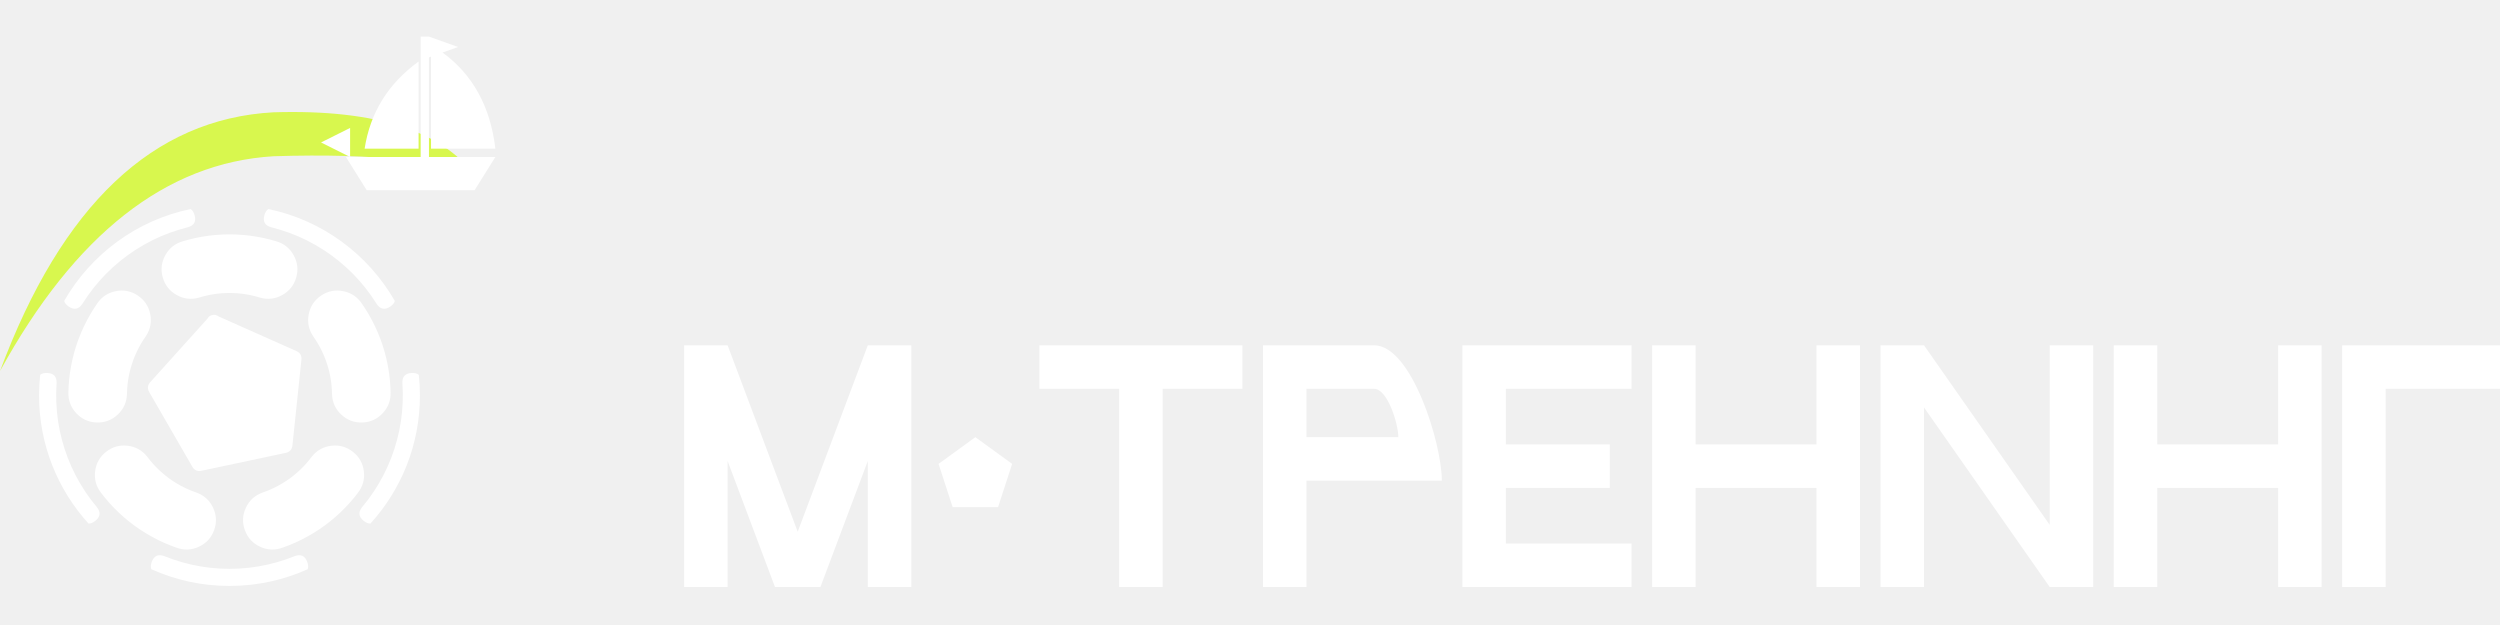
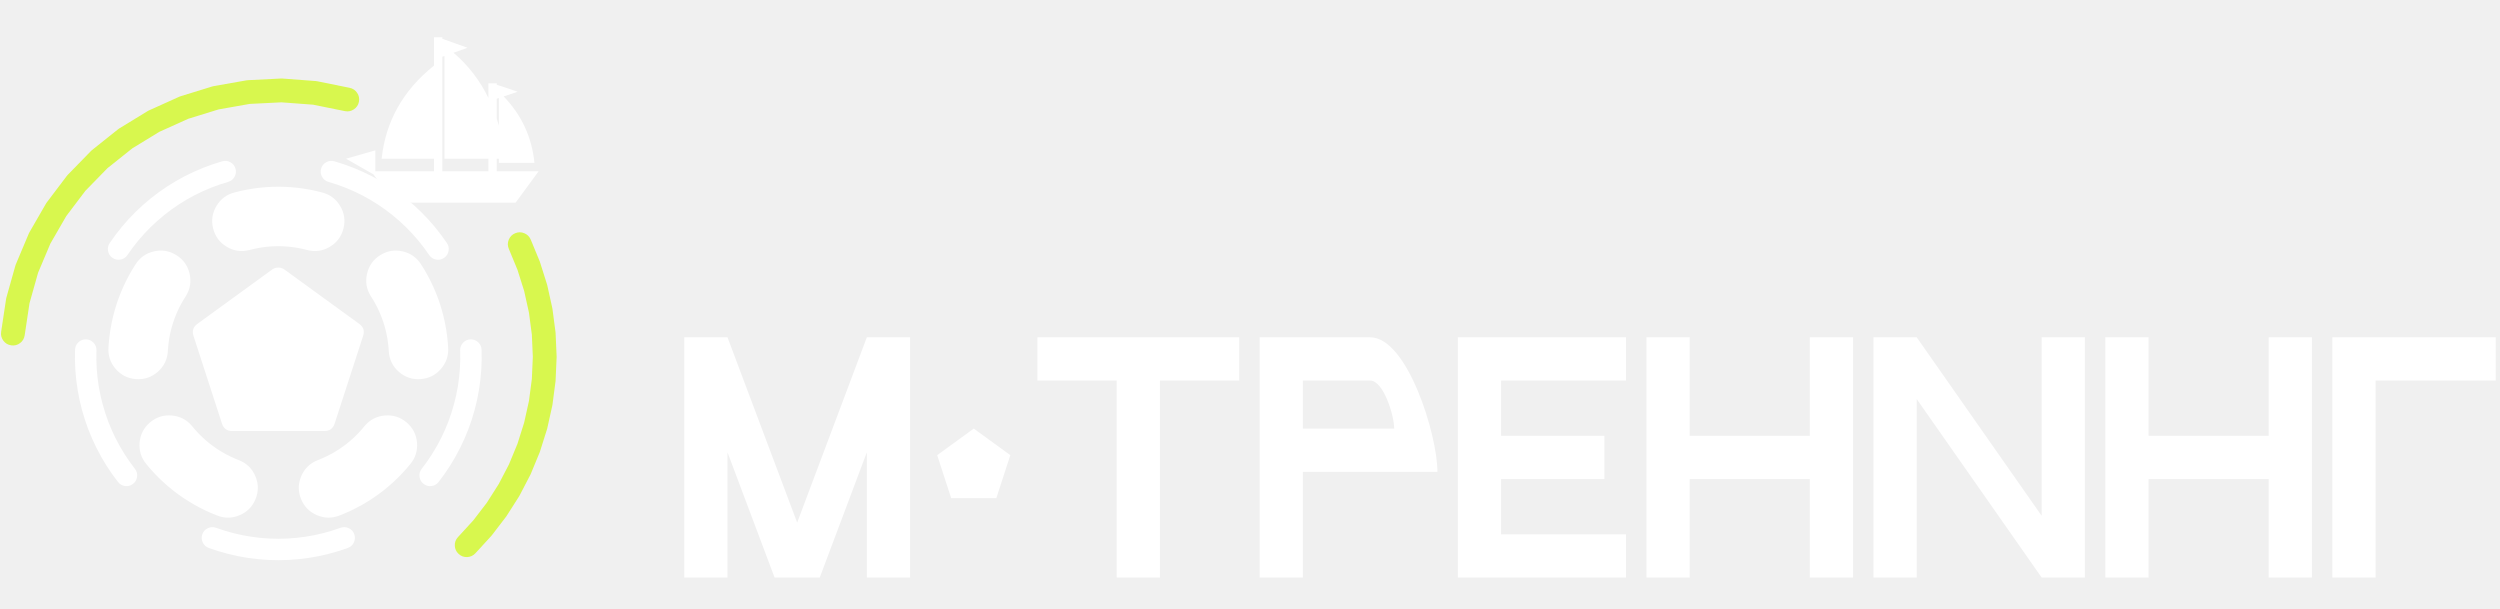
- <svg xmlns="http://www.w3.org/2000/svg" viewBox="0 0 1024 256" role="img" aria-labelledby="t">
-   <g transform="translate(-14 10)">
-     <path fill="#FFFFFF" d="M101 119.05Q102.26 118.68 103.59 119.64L135.4 133.8Q137.73 134.84 137.46 137.37L133.78 172.44Q133.51 174.97 131.02 175.5L96.53 182.83Q94.04 183.36 92.77 181.16L75.13 150.61Q73.86 148.41 75.56 146.52L98.87 120.64Q99.69 119.23 101 119.05ZM162.21 114.35 163.48 116.26Q163.62 116.47 163.75 116.68L164.95 118.64Q165.08 118.86 165.2 119.08L166.31 121.08Q166.43 121.3 166.54 121.53L167.57 123.58Q167.68 123.81 167.78 124.04L168.72 126.13Q168.82 126.36 168.91 126.6L169.76 128.73Q169.85 128.96 169.94 129.2L170.69 131.36Q170.77 131.6 170.85 131.85L171.51 134.04Q171.58 134.28 171.64 134.53L172.21 136.75Q172.27 136.99 172.33 137.24L172.8 139.48Q172.85 139.73 172.89 139.98L173.27 142.24Q173.31 142.49 173.35 142.74L173.63 145.01Q173.66 145.26 173.68 145.52L173.86 147.8Q173.88 148.05 173.89 148.31L173.98 150.59Q174.17 155.56 170.8 159.21Q167.42 162.86 162.46 163.05Q157.49 163.24 153.84 159.86Q150.19 156.49 150 151.52L149.92 149.49L149.78 147.71L149.56 145.95L149.27 144.19L148.9 142.45L148.46 140.73L147.94 139.02L147.36 137.34L146.7 135.69L145.97 134.06L145.18 132.47L144.32 130.91L143.39 129.39L142.26 127.7Q139.5 123.57 140.46 118.69Q141.43 113.82 145.56 111.05Q149.69 108.29 154.57 109.26Q159.44 110.22 162.21 114.35ZM42.02 150.59 42.11 148.31Q42.12 148.05 42.14 147.8L42.32 145.52Q42.34 145.26 42.37 145.01L42.65 142.74Q42.69 142.49 42.73 142.24L43.11 139.98Q43.15 139.73 43.2 139.48L43.67 137.24Q43.73 136.99 43.79 136.75L44.36 134.53Q44.42 134.28 44.49 134.04L45.15 131.85Q45.23 131.6 45.31 131.36L46.06 129.2Q46.15 128.96 46.24 128.73L47.09 126.6Q47.18 126.36 47.28 126.13L48.22 124.04Q48.32 123.81 48.43 123.58L49.46 121.53Q49.57 121.3 49.69 121.08L50.8 119.08Q50.92 118.86 51.05 118.64L52.25 116.68Q52.38 116.47 52.52 116.26L53.79 114.35Q56.56 110.22 61.43 109.26Q66.31 108.29 70.44 111.05Q74.57 113.82 75.54 118.69Q76.5 123.57 73.74 127.7L72.61 129.39L71.68 130.91L70.82 132.47L70.03 134.06L69.3 135.69L68.64 137.34L68.06 139.02L67.54 140.73L67.1 142.45L66.73 144.19L66.44 145.95L66.22 147.71L66.08 149.49L66 151.52Q65.81 156.49 62.16 159.86Q58.51 163.24 53.54 163.05Q48.58 162.86 45.2 159.21Q41.83 155.56 42.02 150.59ZM160.55 191.92 159.14 193.72Q158.98 193.92 158.82 194.11L157.33 195.85Q157.16 196.04 156.99 196.23L155.42 197.9Q155.25 198.09 155.07 198.26L153.44 199.87Q153.25 200.05 153.07 200.22L151.37 201.75Q151.18 201.92 150.98 202.08L149.22 203.54Q149.02 203.71 148.82 203.86L147 205.24Q146.8 205.4 146.59 205.54L144.71 206.85Q144.5 206.99 144.28 207.13L142.35 208.35Q142.13 208.49 141.91 208.62L139.93 209.76Q139.71 209.89 139.48 210L137.45 211.06Q137.23 211.18 137 211.29L134.93 212.26Q134.7 212.36 134.46 212.46L132.35 213.34Q132.11 213.44 131.87 213.53L129.73 214.32Q125.06 216.04 120.55 213.95Q116.04 211.87 114.32 207.2Q112.6 202.54 114.69 198.03Q116.77 193.51 121.43 191.8L123.34 191.09L124.99 190.41L126.6 189.65L128.18 188.83L129.72 187.94L131.22 186.99L132.69 185.98L134.1 184.9L135.47 183.76L136.79 182.57L138.06 181.32L139.28 180.02L140.44 178.67L141.7 177.07Q144.77 173.17 149.71 172.58Q154.64 171.99 158.55 175.07Q162.45 178.14 163.04 183.08Q163.63 188.02 160.55 191.92ZM86.27 214.32 84.13 213.53Q83.89 213.44 83.65 213.34L81.54 212.46Q81.3 212.36 81.07 212.26L79 211.29Q78.77 211.18 78.55 211.06L76.52 210Q76.29 209.89 76.07 209.76L74.09 208.62Q73.87 208.49 73.65 208.35L71.72 207.13Q71.5 206.99 71.29 206.85L69.41 205.54Q69.2 205.4 69 205.24L67.18 203.86Q66.98 203.71 66.78 203.54L65.02 202.08Q64.82 201.92 64.63 201.75L62.93 200.22Q62.75 200.05 62.56 199.87L60.93 198.26Q60.75 198.09 60.58 197.9L59.01 196.23Q58.84 196.04 58.67 195.85L57.18 194.11Q57.02 193.92 56.86 193.72L55.45 191.92Q52.37 188.02 52.96 183.08Q53.55 178.14 57.45 175.07Q61.36 171.99 66.29 172.58Q71.23 173.17 74.3 177.07L75.56 178.67L76.72 180.02L77.94 181.32L79.21 182.57L80.53 183.76L81.9 184.9L83.31 185.98L84.78 186.99L86.28 187.94L87.82 188.83L89.4 189.65L91.01 190.41L92.66 191.09L94.57 191.8Q99.23 193.51 101.31 198.03Q103.4 202.54 101.68 207.2Q99.96 211.87 95.45 213.95Q90.94 216.04 86.27 214.32ZM88.95 88.81 91.15 88.19Q91.39 88.12 91.64 88.06L93.87 87.53Q94.12 87.47 94.37 87.43L96.61 86.99Q96.86 86.94 97.11 86.91L99.38 86.57Q99.63 86.53 99.88 86.5L102.16 86.26Q102.41 86.23 102.67 86.22L104.95 86.07Q105.2 86.06 105.46 86.05L107.75 86Q108 86 108.25 86L110.54 86.05Q110.8 86.06 111.05 86.07L113.33 86.22Q113.59 86.23 113.84 86.26L116.12 86.5Q116.37 86.53 116.62 86.57L118.89 86.91Q119.14 86.94 119.39 86.99L121.63 87.43Q121.88 87.47 122.13 87.53L124.36 88.06Q124.61 88.12 124.85 88.19L127.05 88.81Q131.84 90.16 134.26 94.5Q136.69 98.84 135.34 103.62Q133.98 108.41 129.64 110.83Q125.31 113.26 120.52 111.91L118.57 111.35L116.83 110.94L115.09 110.6L113.33 110.34L111.56 110.15L109.78 110.04L108 110L106.22 110.04L104.44 110.15L102.67 110.34L100.91 110.6L99.17 110.94L97.43 111.35L95.48 111.91Q90.69 113.26 86.36 110.83Q82.02 108.41 80.66 103.62Q79.31 98.84 81.74 94.5Q84.16 90.16 88.95 88.81ZM140.02 223.15C130.25 227.55 119.41 230 108 230C96.59 230 85.75 227.55 75.98 223.15Q75.5 221.9 76.16 220.14Q77.55 216.39 81.3 217.79L85.05 219.19L88.77 220.34L92.55 221.3L96.37 222.04L100.23 222.57L104.11 222.89L108 223L111.89 222.89L115.77 222.57L119.63 222.04L123.45 221.3L127.23 220.34L130.95 219.19L134.7 217.79Q138.45 216.39 139.84 220.14Q140.5 221.9 140.02 223.15ZM185.54 143.52C185.85 146.31 186 149.13 186 152C186 172.19 178.33 190.59 165.74 204.44Q164.42 204.5 162.97 203.34Q159.83 200.86 162.32 197.72L164.81 194.59L167.06 191.41L169.13 188.11L171.02 184.7L172.72 181.2L174.22 177.61L175.52 173.94L176.62 170.2L177.52 166.41L178.21 162.58L178.68 158.72L178.94 154.83L178.99 150.94L178.82 146.94Q178.65 142.94 182.65 142.77Q184.51 142.69 185.54 143.52ZM50.26 204.44C37.67 190.59 30 172.19 30 152C30 149.13 30.15 146.31 30.46 143.52Q31.49 142.69 33.35 142.77Q37.35 142.94 37.18 146.94L37.01 150.94L37.06 154.83L37.32 158.72L37.79 162.58L38.48 166.41L39.38 170.2L40.48 173.94L41.78 177.61L43.28 181.2L44.98 184.7L46.87 188.11L48.94 191.41L51.19 194.59L53.68 197.72Q56.17 200.86 53.03 203.34Q51.58 204.5 50.26 204.44ZM123.91 75.62C146.08 80.22 164.8 94.22 175.72 113.27Q175.38 114.55 173.82 115.59Q170.48 117.8 168.27 114.47L166.06 111.13L163.73 108.01L161.23 105.02L158.58 102.17L155.77 99.48L152.82 96.94L149.73 94.56L146.52 92.36L143.19 90.34L139.76 88.5L136.23 86.85L132.62 85.41L128.93 84.16L125.07 83.08Q121.22 82.01 122.29 78.15Q122.79 76.35 123.91 75.62ZM40.28 113.27C51.2 94.22 69.92 80.22 92.09 75.62Q93.21 76.35 93.71 78.15Q94.78 82.01 90.93 83.08L87.07 84.16L83.38 85.41L79.77 86.85L76.24 88.5L72.81 90.34L69.48 92.36L66.27 94.56L63.18 96.94L60.23 99.48L57.42 102.17L54.77 105.02L52.27 108.01L49.94 111.13L47.73 114.47Q46.62 116.13 45.24 116.41Q43.85 116.69 42.18 115.59Q40.62 114.55 40.28 113.27Z" />
-     <path fill="#D8F74E" d="M14 142Q52 40 126 36Q190 34 210 64Q190 52 126 54Q60 58 14 142Z" />
-     <path fill="#FFFFFF" d="M155.7 54.3H186.3V5H189.7L201.6 9.25L195.27 11.51Q213.87 25.12 216.9 50.9H190.55V13.2L189.7 13.5V54.3H216.9L208.4 67.9H164.2ZM185.45 15.2V50.9H163.35Q166.75 28.8 185.45 15.2ZM157.4 54.3 145.5 48.35 157.4 42.4Z" />
+ <svg xmlns="http://www.w3.org/2000/svg" viewBox="0 0 1051 256" role="img" aria-labelledby="t">
+   <g transform="translate(-11 0)">
+     <path fill="#FFFFFF" d="M129.73 112.83Q130.37 113.09 130.89 113.54L162.03 136.16Q164.67 138.08 163.66 141.19L151.68 178.09Q150.67 181.2 147.4 181.2H108.6Q105.33 181.2 104.32 178.09L92.34 141.19Q91.33 138.08 93.97 136.16L125.11 113.54Q125.63 113.09 126.27 112.83Q127.09 112.48 128 112.49Q128.91 112.48 129.73 112.83ZM188.09 111.26 189.26 113.13Q189.38 113.33 189.5 113.53L190.59 115.44Q190.71 115.65 190.82 115.85L191.84 117.81Q191.95 118.02 192.05 118.23L193 120.22Q193.1 120.43 193.19 120.64L194.07 122.67Q194.16 122.88 194.25 123.1L195.04 125.16Q195.13 125.38 195.21 125.6L195.93 127.68Q196 127.9 196.07 128.13L196.71 130.24Q196.78 130.46 196.84 130.69L197.4 132.82Q197.46 133.05 197.51 133.28L198 135.43Q198.05 135.66 198.09 135.89L198.49 138.06Q198.54 138.29 198.57 138.52L198.89 140.7Q198.92 140.93 198.95 141.16L199.19 143.36Q199.21 143.59 199.23 143.82L199.39 146.02Q199.76 151.19 196.36 155.1Q192.97 159.01 187.81 159.38Q182.64 159.75 178.73 156.36Q174.82 152.96 174.45 147.8L174.31 145.83L174.12 144.1L173.87 142.38L173.55 140.67L173.17 138.98L172.73 137.29L172.22 135.63L171.65 133.99L171.02 132.37L170.34 130.77L169.59 129.2L168.78 127.66L167.92 126.15L166.87 124.48Q164.13 120.08 165.31 115.04Q166.48 110 170.87 107.26Q175.27 104.52 180.31 105.69Q185.35 106.86 188.09 111.26ZM183.42 195.18 182 196.87Q181.85 197.04 181.69 197.22L180.21 198.85Q180.05 199.02 179.89 199.19L178.34 200.77Q178.18 200.94 178.01 201.1L176.41 202.62Q176.24 202.78 176.06 202.93L174.41 204.39Q174.23 204.54 174.05 204.69L172.34 206.09Q172.16 206.23 171.98 206.38L170.21 207.71Q170.03 207.85 169.84 207.98L168.03 209.24Q167.84 209.38 167.64 209.5L165.78 210.7Q165.59 210.83 165.39 210.94L163.49 212.07Q163.29 212.19 163.08 212.3L161.14 213.35Q160.94 213.46 160.73 213.57L158.75 214.55Q158.54 214.65 158.33 214.75L156.32 215.65Q156.1 215.75 155.89 215.84L153.84 216.67Q149.04 218.61 144.27 216.59Q139.51 214.58 137.56 209.78Q135.61 204.98 137.63 200.21Q139.65 195.44 144.45 193.5L146.27 192.76L147.86 192.04L149.42 191.27L150.95 190.44L152.44 189.55L153.91 188.61L155.33 187.62L156.72 186.57L158.07 185.47L159.37 184.32L160.63 183.12L161.85 181.88L163.02 180.59L164.29 179.08Q167.62 175.12 172.78 174.68Q177.94 174.23 181.9 177.56Q185.86 180.9 186.31 186.06Q186.75 191.21 183.42 195.18ZM56.61 146.02 56.77 143.82Q56.79 143.59 56.81 143.36L57.05 141.16Q57.08 140.93 57.11 140.7L57.43 138.52Q57.46 138.29 57.51 138.06L57.91 135.89Q57.95 135.66 58 135.43L58.49 133.28Q58.54 133.05 58.6 132.82L59.16 130.69Q59.22 130.46 59.29 130.24L59.93 128.13Q60 127.9 60.07 127.68L60.79 125.6Q60.87 125.38 60.96 125.16L61.75 123.1Q61.84 122.88 61.93 122.67L62.81 120.64Q62.9 120.43 63 120.22L63.95 118.23Q64.05 118.02 64.16 117.81L65.18 115.85Q65.29 115.65 65.41 115.44L66.5 113.53Q66.62 113.33 66.74 113.13L67.91 111.26Q70.65 106.86 75.69 105.69Q80.73 104.52 85.13 107.26Q89.52 110 90.69 115.04Q91.87 120.08 89.13 124.48L88.08 126.15L87.22 127.66L86.41 129.2L85.66 130.77L84.98 132.37L84.35 133.99L83.78 135.63L83.27 137.29L82.83 138.98L82.45 140.67L82.13 142.38L81.88 144.1L81.69 145.83L81.55 147.8Q81.18 152.96 77.27 156.36Q73.36 159.75 68.19 159.38Q63.03 159.01 59.64 155.1Q56.24 151.19 56.61 146.02ZM102.16 216.67 100.11 215.84Q99.9 215.75 99.68 215.65L97.67 214.75Q97.46 214.65 97.25 214.55L95.27 213.57Q95.06 213.46 94.86 213.35L92.92 212.3Q92.71 212.19 92.51 212.07L90.61 210.94Q90.41 210.83 90.22 210.7L88.36 209.5Q88.16 209.38 87.97 209.24L86.16 207.98Q85.97 207.85 85.79 207.71L84.02 206.38Q83.84 206.23 83.66 206.09L81.95 204.69Q81.77 204.54 81.59 204.39L79.94 202.93Q79.76 202.78 79.59 202.62L77.99 201.1Q77.82 200.94 77.66 200.77L76.11 199.19Q75.95 199.02 75.79 198.85L74.31 197.22Q74.15 197.04 74 196.87L72.58 195.18Q69.25 191.21 69.69 186.06Q70.14 180.9 74.1 177.56Q78.06 174.23 83.22 174.68Q88.38 175.12 91.71 179.08L92.98 180.59L94.15 181.88L95.37 183.12L96.63 184.32L97.93 185.47L99.28 186.57L100.67 187.62L102.09 188.61L103.56 189.55L105.05 190.44L106.58 191.27L108.14 192.04L109.73 192.76L111.55 193.5Q116.35 195.44 118.37 200.21Q120.39 204.98 118.44 209.78Q116.49 214.58 111.73 216.59Q106.96 218.61 102.16 216.67ZM109.72 80.88 111.86 80.35Q112.09 80.29 112.32 80.24L114.48 79.79Q114.71 79.74 114.94 79.71L117.11 79.34Q117.34 79.3 117.57 79.27L119.76 78.98Q119.99 78.95 120.23 78.93L122.42 78.72Q122.66 78.7 122.89 78.68L125.09 78.56Q125.33 78.55 125.56 78.54L127.77 78.5Q128 78.5 128.23 78.5L130.44 78.54Q130.67 78.55 130.91 78.56L133.11 78.68Q133.34 78.7 133.58 78.72L135.77 78.93Q136.01 78.95 136.24 78.98L138.43 79.27Q138.66 79.3 138.89 79.34L141.06 79.71Q141.29 79.74 141.52 79.79L143.68 80.24Q143.91 80.29 144.14 80.35L146.28 80.88Q151.3 82.12 153.98 86.56Q156.65 90.99 155.4 96.02Q154.16 101.04 149.72 103.72Q145.29 106.39 140.26 105.14L138.35 104.67L136.64 104.31L134.93 104.02L133.21 103.79L131.47 103.63L129.74 103.53L128 103.5L126.26 103.53L124.53 103.63L122.79 103.79L121.07 104.02L119.36 104.31L117.65 104.67L115.74 105.14Q110.71 106.39 106.28 103.72Q101.84 101.04 100.6 96.02Q99.35 90.99 102.02 86.56Q104.7 82.12 109.72 80.88ZM157.14 230.38 153.31 231.67Q153.2 231.7 153.09 231.73L149.21 232.83Q149.1 232.86 148.99 232.88L145.05 233.78Q144.94 233.81 144.83 233.83L140.85 234.53Q140.74 234.55 140.63 234.56L136.62 235.06Q136.51 235.08 136.4 235.08L132.37 235.39Q132.26 235.4 132.15 235.4L128.11 235.5Q128 235.5 127.89 235.5L123.85 235.4Q123.74 235.4 123.63 235.39L119.6 235.08Q119.49 235.08 119.38 235.06L115.37 234.56Q115.26 234.55 115.15 234.53L111.17 233.83Q111.06 233.81 110.95 233.78L107.01 232.88Q106.9 232.86 106.79 232.83L102.91 231.73Q102.8 231.7 102.69 231.67L98.86 230.38Q97.1 229.79 96.27 228.12Q95.44 226.45 96.03 224.68Q96.62 222.91 98.29 222.09Q99.96 221.26 101.73 221.85L105.45 223.1L109.12 224.13L112.84 224.98L116.6 225.64L120.38 226.12L124.19 226.4L128 226.5L131.81 226.4L135.62 226.12L139.4 225.64L143.16 224.98L146.88 224.13L150.55 223.1L154.27 221.85Q156.04 221.26 157.71 222.09Q159.38 222.91 159.97 224.68Q160.56 226.45 159.73 228.12Q158.9 229.79 157.14 230.38ZM57.18 102.1 59.52 98.81Q59.59 98.71 59.66 98.63L62.16 95.46Q62.23 95.37 62.3 95.28L64.96 92.24Q65.03 92.16 65.11 92.08L67.92 89.17Q68 89.09 68.08 89.01L71.02 86.25Q71.11 86.18 71.19 86.1L74.27 83.49Q74.36 83.42 74.45 83.35L77.65 80.9Q77.74 80.83 77.84 80.76L81.16 78.47Q81.25 78.41 81.35 78.35L84.79 76.23Q84.88 76.17 84.98 76.11L88.52 74.16Q88.61 74.11 88.72 74.06L92.35 72.29Q92.45 72.24 92.55 72.2L96.26 70.61Q96.37 70.57 96.47 70.53L100.26 69.13Q100.37 69.09 100.47 69.05L104.33 67.84Q106.1 67.29 107.76 68.15Q109.41 69.01 109.97 70.79Q110.53 72.57 109.66 74.22Q108.8 75.87 107.02 76.43L103.27 77.61L99.7 78.93L96.19 80.43L92.76 82.1L89.42 83.94L86.18 85.95L83.04 88.11L80.01 90.43L77.1 92.9L74.31 95.5L71.66 98.25L69.15 101.12L66.79 104.11L64.51 107.31Q63.43 108.83 61.6 109.14Q59.76 109.45 58.24 108.37Q56.72 107.29 56.41 105.45Q56.1 103.62 57.18 102.1ZM151.67 67.84 155.53 69.05Q155.63 69.09 155.74 69.13L159.53 70.53Q159.63 70.57 159.74 70.61L163.45 72.2Q163.55 72.24 163.65 72.29L167.28 74.06Q167.39 74.11 167.48 74.16L171.02 76.11Q171.12 76.17 171.21 76.23L174.65 78.35Q174.75 78.41 174.84 78.47L178.16 80.76Q178.26 80.83 178.35 80.9L181.55 83.35Q181.64 83.42 181.73 83.49L184.81 86.1Q184.89 86.18 184.98 86.25L187.92 89.01Q188 89.09 188.08 89.17L190.89 92.08Q190.97 92.16 191.04 92.24L193.7 95.28Q193.77 95.37 193.84 95.46L196.34 98.63Q196.41 98.71 196.48 98.81L198.82 102.1Q199.9 103.62 199.59 105.45Q199.28 107.29 197.76 108.37Q196.24 109.45 194.4 109.14Q192.57 108.83 191.49 107.31L189.21 104.11L186.85 101.12L184.34 98.25L181.69 95.5L178.9 92.9L175.99 90.43L172.96 88.11L169.82 85.95L166.58 83.94L163.24 82.1L159.81 80.43L156.3 78.93L152.73 77.61L148.98 76.43Q147.2 75.87 146.34 74.22Q145.47 72.57 146.03 70.79Q146.59 69.01 148.24 68.15Q149.9 67.29 151.67 67.84ZM60.56 202.55 58.15 199.31Q58.08 199.22 58.02 199.12L55.78 195.76Q55.72 195.67 55.66 195.57L53.59 192.11Q53.53 192.01 53.48 191.91L51.58 188.34Q51.53 188.25 51.48 188.14L49.77 184.49Q49.72 184.39 49.68 184.28L48.14 180.55Q48.1 180.44 48.06 180.34L46.72 176.53Q46.68 176.42 46.65 176.31L45.5 172.44Q45.47 172.34 45.44 172.23L44.48 168.3Q44.46 168.19 44.44 168.08L43.67 164.12Q43.65 164.01 43.64 163.9L43.08 159.9Q43.06 159.78 43.05 159.67L42.69 155.65Q42.68 155.54 42.67 155.43L42.51 151.39Q42.51 151.28 42.51 151.17L42.55 147.13Q42.57 145.26 43.9 143.96Q45.23 142.65 47.09 142.67Q48.96 142.69 50.26 144.02Q51.57 145.35 51.55 147.22L51.51 151.14L51.66 154.96L52 158.75L52.53 162.53L53.25 166.28L54.16 169.98L55.25 173.64L56.51 177.24L57.96 180.77L59.58 184.22L61.37 187.59L63.33 190.86L65.45 194.03L67.79 197.19Q68.9 198.68 68.62 200.53Q68.35 202.37 66.85 203.48Q65.36 204.59 63.51 204.32Q61.67 204.05 60.56 202.55ZM213.45 147.13 213.49 151.17Q213.49 151.28 213.49 151.39L213.33 155.43Q213.32 155.54 213.31 155.65L212.95 159.67Q212.94 159.78 212.92 159.9L212.36 163.9Q212.35 164.01 212.33 164.12L211.56 168.08Q211.54 168.19 211.52 168.3L210.56 172.23Q210.53 172.34 210.5 172.44L209.35 176.31Q209.32 176.42 209.28 176.53L207.94 180.34Q207.9 180.44 207.86 180.55L206.32 184.28Q206.28 184.39 206.23 184.49L204.52 188.14Q204.47 188.25 204.42 188.34L202.52 191.91Q202.47 192.01 202.41 192.11L200.34 195.57Q200.28 195.67 200.22 195.76L197.98 199.12Q197.92 199.22 197.85 199.31L195.44 202.55Q194.33 204.05 192.49 204.32Q190.64 204.59 189.15 203.48Q187.65 202.37 187.38 200.53Q187.1 198.68 188.21 197.19L190.55 194.03L192.67 190.86L194.63 187.59L196.42 184.22L198.04 180.77L199.49 177.24L200.75 173.64L201.84 169.98L202.75 166.28L203.47 162.53L204 158.75L204.34 154.96L204.49 151.14L204.45 147.22Q204.43 145.35 205.74 144.02Q207.04 142.69 208.91 142.67Q210.77 142.65 212.1 143.96Q213.43 145.26 213.45 147.13Z" />
+     <path fill="#D8F74E" d="M11.48 139.49 13.56 125.7Q13.61 125.39 13.69 125.09L17.47 111.65Q17.56 111.35 17.68 111.07L23.1 98.21Q23.22 97.92 23.38 97.65L30.35 85.57Q30.51 85.3 30.7 85.05L39.12 73.92Q39.31 73.68 39.53 73.45L49.27 63.46Q49.49 63.24 49.73 63.05L60.64 54.35Q60.89 54.15 61.15 53.99L73.06 46.71Q73.33 46.55 73.61 46.42L86.33 40.68Q86.61 40.55 86.91 40.46L100.24 36.35Q100.54 36.26 100.85 36.2L114.59 33.78Q114.9 33.73 115.21 33.71L129.15 33.01Q129.46 33 129.77 33.02L143.68 34.07Q144 34.09 144.3 34.15L157.98 36.92Q160.01 37.33 161.15 39.05Q162.3 40.78 161.89 42.81Q161.48 44.84 159.75 45.98Q158.03 47.13 156 46.72L142.63 44.01L129.33 43.02L116.02 43.68L102.89 46L90.16 49.93L78.01 55.41L66.63 62.36L56.21 70.67L46.9 80.21L38.86 90.84L32.19 102.38L27.01 114.66L23.4 127.49L21.37 140.98Q21.06 143.03 19.4 144.26Q17.73 145.49 15.68 145.18Q13.63 144.87 12.4 143.21Q11.17 141.54 11.48 139.49ZM234.13 100.75 237.86 109.78Q237.95 109.98 238.01 110.19L240.95 119.51Q241.02 119.72 241.07 119.93L243.18 129.47Q243.23 129.68 243.26 129.9L244.53 139.59Q244.56 139.8 244.57 140.02L245 149.78Q245 150 245 150.22L244.57 159.98Q244.56 160.2 244.53 160.41L243.26 170.1Q243.23 170.32 243.18 170.53L241.07 180.07Q241.02 180.28 240.95 180.49L238.01 189.81Q237.95 190.02 237.86 190.22L234.13 199.25Q234.04 199.45 233.94 199.64L229.43 208.31Q229.33 208.5 229.21 208.69L223.96 216.93Q223.84 217.11 223.71 217.28L217.76 225.04Q217.63 225.21 217.48 225.37L210.88 232.57Q209.48 234.1 207.41 234.19Q205.34 234.28 203.82 232.88Q202.29 231.48 202.2 229.41Q202.11 227.34 203.51 225.82L209.96 218.78L215.65 211.37L220.66 203.5L224.97 195.22L228.54 186.59L231.35 177.69L233.37 168.58L234.59 159.33L235 150L234.59 140.67L233.37 131.42L231.35 122.31L228.54 113.41L224.89 104.58Q224.09 102.67 224.89 100.75Q225.68 98.84 227.59 98.05Q229.51 97.25 231.42 98.05Q233.33 98.84 234.13 100.75Z" />
+     <path fill="#FFFFFF" d="M167.99 73.3 156.48 66.72 168.8 63.2V72H193.44V66.72H171.44Q173.97 43.13 193.44 27.6V15.68H196.96V16.31L207.52 20.08L201.65 22.18Q210.89 30.03 216.32 41.15V35.04H219.84V35.63L228.64 38.56L222.73 40.53Q234.06 52.26 235.68 68.48H220.72V66.72H219.84V72H237.44L227.76 85.2H176.72L167.99 73.3ZM196.96 23.85V72H216.32V66.72H197.84V23.54ZM219.84 41.49V49.91Q220.31 51.35 220.72 52.83V41.2Z" />
  </g>
-   <g transform="translate(280.21 141.44) scale(0.99)">
+   <g transform="translate(287.66 141.8) scale(1.01)">
    <path fill="#FFFFFF" d="M0 0H18L47 77.13L76 0H94V100H76V47.87L56.4 100H37.6L18 47.87V100H0ZM495 0H513L565 74.29V0H583V100H565L513 25.71V100H495ZM239.5 0H285.5C300.96 0 313.5 40.54 313.5 56H257.5V100H239.5ZM400.5 0H418.5V41H468.5V0H486.5V100H468.5V59H418.5V100H400.5ZM591.5 0H609.5V41H659.5V0H677.5V100H659.5V59H609.5V100H591.5ZM322 0H392V18H340V41H383V59H340V82H392V100H322ZM147 0H231V18H198V100H180V18H147ZM686 0H754V18H704V100H686ZM257.5 18V38H295.5C295.5 32.48 291.02 18 285.5 18ZM120.5 38 135.72 49.06 129.9 66.94H111.1L105.28 49.06Z" />
  </g>
</svg>
